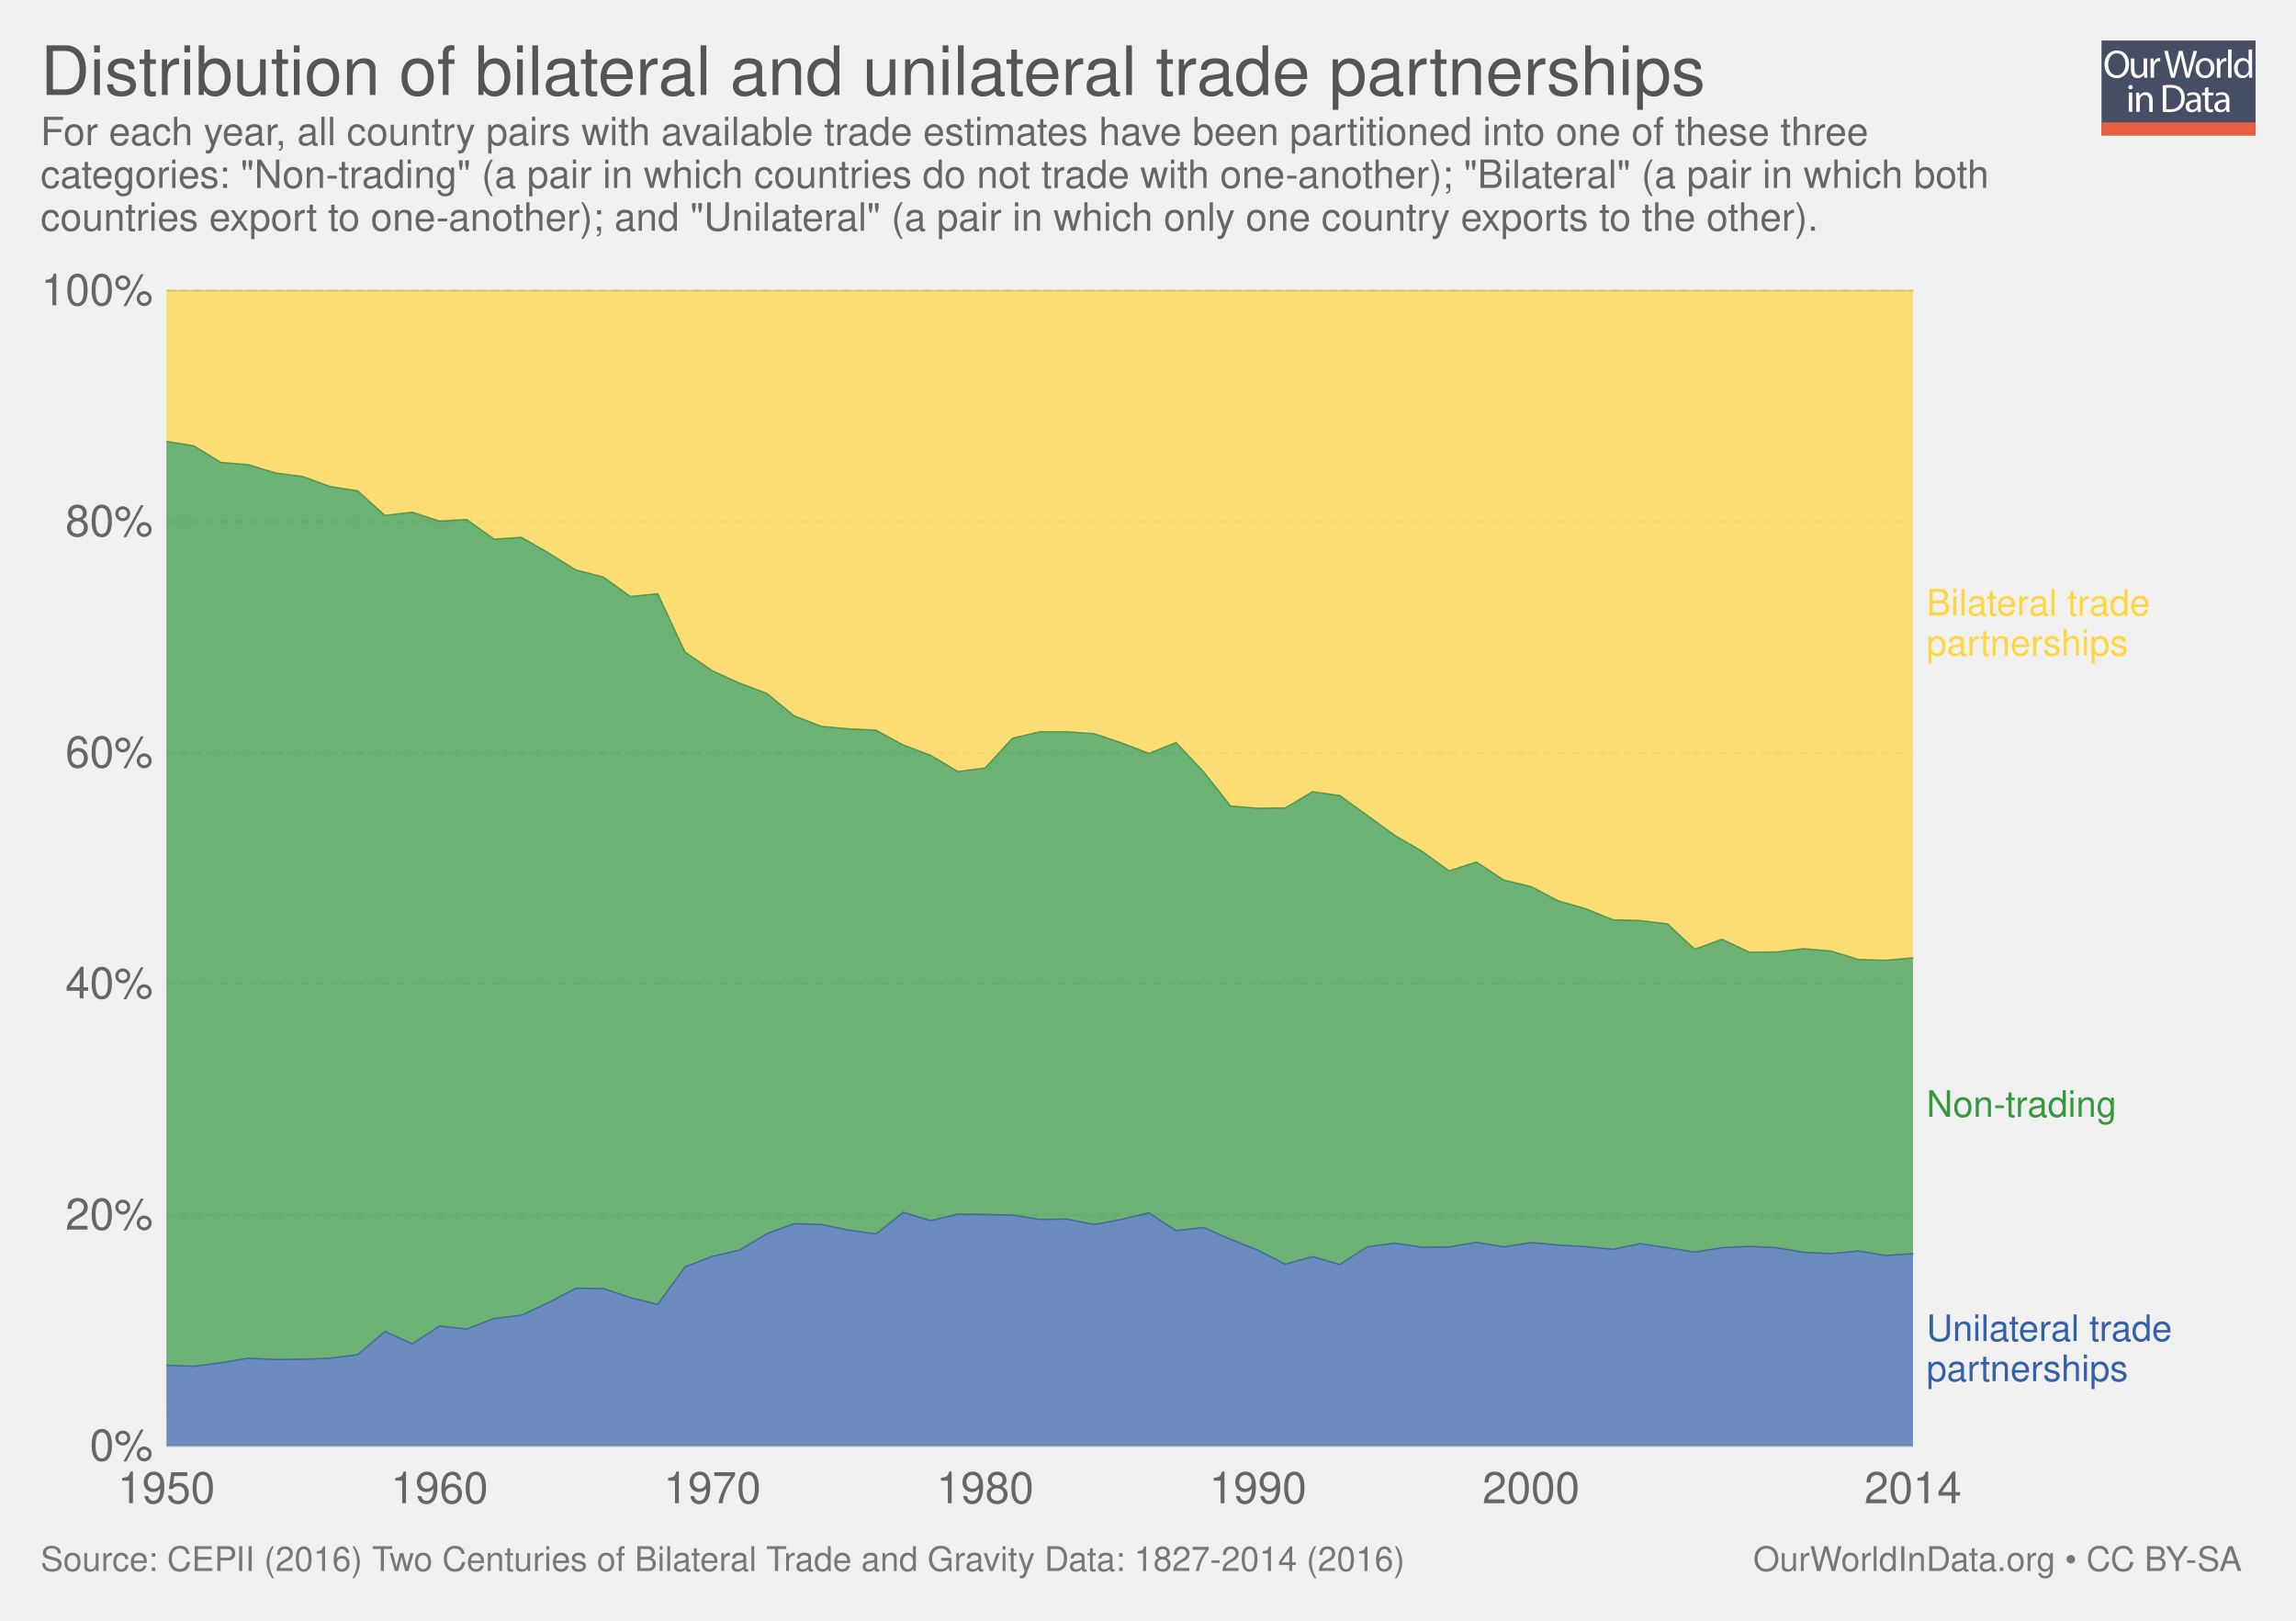
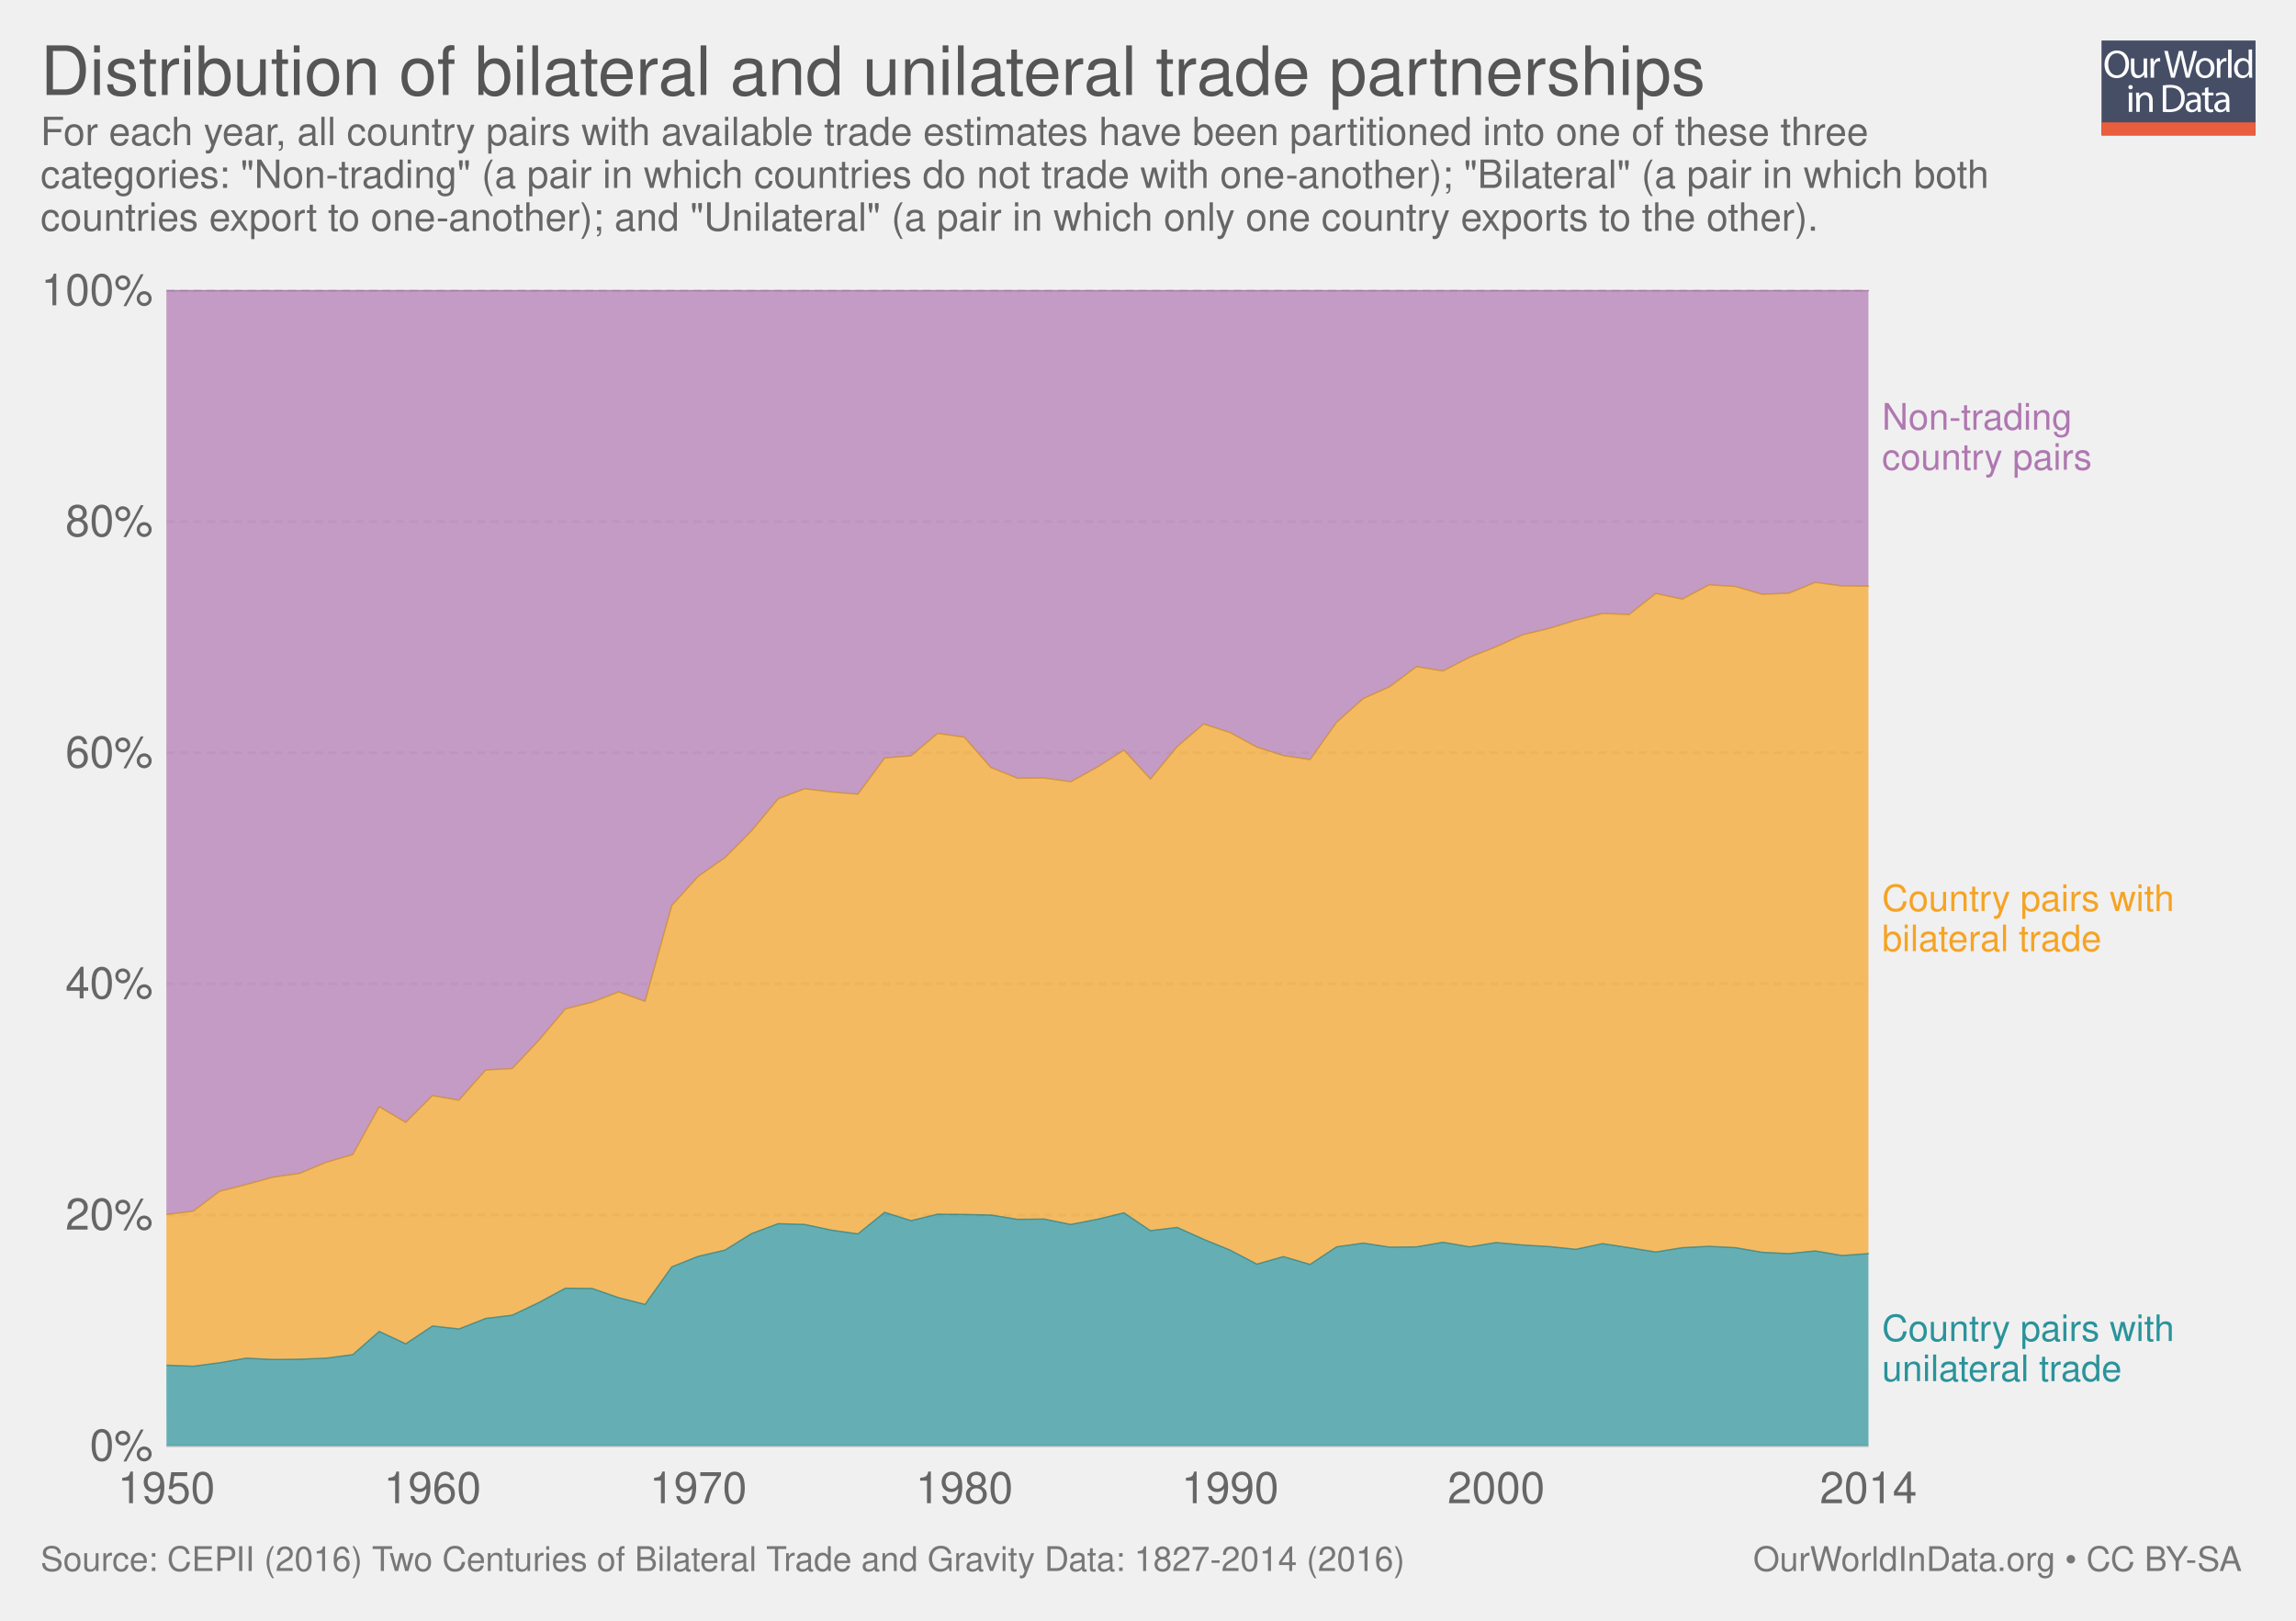
<svg xmlns="http://www.w3.org/2000/svg" xmlns:xlink="http://www.w3.org/1999/xlink" version="1.1" style="font-family: 'Helvetica Neue', Helvetica, Arial, sans-serif; font-size: 18px; background-color: white; text-rendering: optimizeLegibility; -webkit-font-smoothing: antialiased;" width="850" height="600">
  <g class="ChartTab">
    <g class="HeaderView">
      <g opacity="0.8" transform="translate(778, 15) scale(0.27)">
        <a xlink:href="https://ourworldindata.org" target="_blank">
          <g>
            <rect x="0" y="0" fill="#1B2543" width="211.2" height="130.1" />
            <rect x="0" y="112.2" fill="#E63912" width="211.2" height="17.9" />
            <g>
              <rect x="1.2" y="12.3" fill="none" width="210.2" height="99.2" />
              <path fill="#FFFFFF" d="M37.8,32.2c0,12.7-7.7,19.4-17.1,19.4c-9.7,0-16.6-7.5-16.6-18.7c0-11.7,7.3-19.3,17.1-19.3 C31.3,13.7,37.8,21.3,37.8,32.2z M9.2,32.8c0,7.9,4.3,14.9,11.8,14.9c7.5,0,11.8-6.9,11.8-15.3c0-7.3-3.8-14.9-11.8-14.9 C13.1,17.5,9.2,24.8,9.2,32.8z" />
              <path fill="#FFFFFF" d="M62.7,43.8c0,2.7,0.1,5.1,0.2,7.2h-4.3l-0.3-4.3h-0.1c-1.3,2.1-4,4.9-8.8,4.9c-4.2,0-9.1-2.3-9.1-11.6 V24.6h4.8v14.6c0,5,1.5,8.4,5.9,8.4c3.2,0,5.5-2.2,6.3-4.4c0.3-0.7,0.4-1.6,0.4-2.5V24.6h4.8V43.8z" />
              <path fill="#FFFFFF" d="M67.3,32.8c0-3.1-0.1-5.8-0.2-8.2h4.2l0.2,5.2h0.2c1.2-3.5,4.1-5.8,7.3-5.8c0.5,0,0.9,0.1,1.4,0.2v4.5 c-0.5-0.1-1-0.2-1.6-0.2c-3.4,0-5.8,2.6-6.5,6.2c-0.1,0.7-0.2,1.4-0.2,2.2V51h-4.8V32.8z" />
              <path fill="#FFFFFF" d="M95.4,51l-9.4-36.8h5l4.4,18.6c1.1,4.6,2.1,9.2,2.7,12.7h0.1c0.6-3.7,1.8-8,3-12.8l4.9-18.5h5l4.5,18.7 c1,4.4,2,8.7,2.6,12.6h0.1c0.8-4,1.8-8.1,3-12.7l4.9-18.5h4.9L120.6,51h-5L111,31.9c-1.1-4.7-1.9-8.3-2.4-12h-0.1 c-0.7,3.7-1.5,7.3-2.8,12L100.4,51H95.4z" />
              <path fill="#FFFFFF" d="M154.9,37.6c0,9.8-6.8,14-13.2,14c-7.2,0-12.7-5.2-12.7-13.6c0-8.8,5.8-14,13.1-14 C149.8,24,154.9,29.5,154.9,37.6z M133.9,37.9c0,5.8,3.3,10.1,8,10.1c4.6,0,8-4.3,8-10.3c0-4.5-2.2-10.1-7.9-10.1 C136.3,27.6,133.9,32.8,133.9,37.9z" />
              <path fill="#FFFFFF" d="M158.2,32.8c0-3.1-0.1-5.8-0.2-8.2h4.2l0.2,5.2h0.2c1.2-3.5,4.1-5.8,7.3-5.8c0.5,0,0.9,0.1,1.4,0.2v4.5 c-0.5-0.1-1-0.2-1.6-0.2c-3.4,0-5.8,2.6-6.5,6.2c-0.1,0.7-0.2,1.4-0.2,2.2V51h-4.8V32.8z" />
              <path fill="#FFFFFF" d="M173.5,12.3h4.8V51h-4.8V12.3z" />
              <path fill="#FFFFFF" d="M206.5,12.3v31.9c0,2.3,0.1,5,0.2,6.8h-4.3l-0.2-4.6H202c-1.5,2.9-4.7,5.2-9,5.2 c-6.4,0-11.3-5.4-11.3-13.4c-0.1-8.8,5.4-14.2,11.9-14.2c4,0,6.8,1.9,8,4h0.1V12.3H206.5z M201.7,35.4c0-0.6-0.1-1.4-0.2-2 c-0.7-3.1-3.3-5.6-6.9-5.6c-5,0-7.9,4.4-7.9,10.2c0,5.3,2.6,9.8,7.8,9.8c3.2,0,6.2-2.1,7.1-5.7c0.2-0.7,0.2-1.3,0.2-2.1V35.4z" />
              <path fill="#FFFFFF" d="M42.8,64c0.1,1.6-1.1,2.9-3.1,2.9c-1.7,0-2.9-1.3-2.9-2.9c0-1.7,1.3-3,3-3C41.7,61,42.8,62.3,42.8,64z M37.4,97.8V71.4h4.8v26.4H37.4z" />
              <path fill="#FFFFFF" d="M47.5,78.6c0-2.7-0.1-5-0.2-7.1h4.3l0.3,4.4h0.1c1.3-2.5,4.4-5,8.8-5c3.7,0,9.4,2.2,9.4,11.2v15.8h-4.8 V82.6c0-4.3-1.6-7.8-6.1-7.8c-3.2,0-5.6,2.2-6.5,4.9c-0.2,0.6-0.3,1.4-0.3,2.2v15.9h-4.8V78.6z" />
              <path fill="#FFFFFF" d="M84,61.6c2.9-0.4,6.3-0.8,10.1-0.8c6.8,0,11.7,1.6,14.9,4.6c3.3,3,5.2,7.3,5.2,13.2c0,6-1.9,10.9-5.3,14.3 c-3.4,3.4-9.1,5.3-16.3,5.3c-3.4,0-6.2-0.2-8.6-0.4V61.6z M88.8,94.1c1.2,0.2,3,0.3,4.8,0.3c10.2,0,15.7-5.7,15.7-15.6 c0.1-8.7-4.9-14.2-14.9-14.2c-2.5,0-4.3,0.2-5.6,0.5V94.1z" />
              <path fill="#FFFFFF" d="M132.1,97.8l-0.4-3.3h-0.2c-1.5,2.1-4.3,3.9-8.1,3.9c-5.4,0-8.1-3.8-8.1-7.6c0-6.4,5.7-9.9,15.9-9.8v-0.5 c0-2.2-0.6-6.1-6-6.1c-2.5,0-5,0.8-6.9,2l-1.1-3.2c2.2-1.4,5.4-2.3,8.7-2.3c8.1,0,10.1,5.5,10.1,10.8v9.9c0,2.3,0.1,4.5,0.4,6.3 H132.1z M131.4,84.4c-5.3-0.1-11.2,0.8-11.2,5.9c0,3.1,2.1,4.6,4.5,4.6c3.4,0,5.6-2.2,6.4-4.4c0.2-0.5,0.3-1,0.3-1.5V84.4z" />
              <path fill="#FFFFFF" d="M146.6,63.9v7.6h6.9v3.7h-6.9v14.2c0,3.3,0.9,5.1,3.6,5.1c1.3,0,2.2-0.2,2.8-0.3l0.2,3.6 c-0.9,0.4-2.4,0.7-4.3,0.7c-2.2,0-4-0.7-5.2-2c-1.4-1.4-1.9-3.8-1.9-6.9V75.1h-4.1v-3.7h4.1v-6.3L146.6,63.9z" />
              <path fill="#FFFFFF" d="M171.4,97.8l-0.4-3.3h-0.2c-1.5,2.1-4.3,3.9-8.1,3.9c-5.4,0-8.1-3.8-8.1-7.6c0-6.4,5.7-9.9,15.9-9.8v-0.5 c0-2.2-0.6-6.1-6-6.1c-2.5,0-5,0.8-6.9,2l-1.1-3.2c2.2-1.4,5.4-2.3,8.7-2.3c8.1,0,10.1,5.5,10.1,10.8v9.9c0,2.3,0.1,4.5,0.4,6.3 H171.4z M170.7,84.4c-5.3-0.1-11.2,0.8-11.2,5.9c0,3.1,2.1,4.6,4.5,4.6c3.4,0,5.6-2.2,6.4-4.4c0.2-0.5,0.3-1,0.3-1.5V84.4z" />
            </g>
          </g>
        </a>
      </g>
      <a href="https://ourworldindata.org/grapher/distribution-of-bilateral-and-unilateral-trade-partnerships" target="_blank">
        <text font-size="25.20" x="15.0" y="35.2" fill="#555">
          <tspan x="15" y="35.16">Distribution of bilateral and unilateral trade partnerships</tspan>
        </text>
      </a>
      <text font-size="14.40" x="15.0" y="53.7" fill="#666">
        <tspan x="15" y="53.72">For each year, all country pairs with available trade estimates have been partitioned into one of these three</tspan>
        <tspan x="15" y="69.56">categories: "Non-trading" (a pair in which countries do not trade with one-another); "Bilateral" (a pair in which both</tspan>
        <tspan x="15" y="85.4">countries export to one-another); and "Unilateral" (a pair in which only one country exports to the other).</tspan>
      </text>
    </g>
    <g class="StackedArea">
      <defs>
        <clipPath id="boundsClip-1">
          <rect x="61.634" y="0" width="820" height="897.8" />
        </clipPath>
      </defs>
      <g class="AxisBoxView">
        <g class="HorizontalAxis">
          <text x="61.6" y="556.5" fill="#666" text-anchor="middle" font-size="16.2">1950</text>
-           <text x="162.7" y="556.5" fill="#666" text-anchor="middle" font-size="16.2">1960</text>
-           <text x="263.7" y="556.5" fill="#666" text-anchor="middle" font-size="16.2">1970</text>
-           <text x="364.7" y="556.5" fill="#666" text-anchor="middle" font-size="16.2">1980</text>
-           <text x="465.7" y="556.5" fill="#666" text-anchor="middle" font-size="16.2">1990</text>
-           <text x="566.8" y="556.5" fill="#666" text-anchor="middle" font-size="16.2">2000</text>
-           <text x="708.2" y="556.5" fill="#666" text-anchor="middle" font-size="16.2">2014</text>
+           <text x="160.1" y="556.5" fill="#666" text-anchor="middle" font-size="16.2">1960</text>
+           <text x="258.5" y="556.5" fill="#666" text-anchor="middle" font-size="16.2">1970</text>
+           <text x="357" y="556.5" fill="#666" text-anchor="middle" font-size="16.2">1980</text>
+           <text x="455.4" y="556.5" fill="#666" text-anchor="middle" font-size="16.2">1990</text>
+           <text x="553.9" y="556.5" fill="#666" text-anchor="middle" font-size="16.2">2000</text>
+           <text x="691.7" y="556.5" fill="#666" text-anchor="middle" font-size="16.2">2014</text>
        </g>
        <g class="VerticalAxis">
          <text x="56.63" y="535.3" fill="#666" dominant-baseline="middle" text-anchor="end" font-size="16.2">0%</text>
          <text x="56.63" y="449.8" fill="#666" dominant-baseline="middle" text-anchor="end" font-size="16.2">20%</text>
          <text x="56.63" y="364.2" fill="#666" dominant-baseline="middle" text-anchor="end" font-size="16.2">40%</text>
          <text x="56.63" y="278.7" fill="#666" dominant-baseline="middle" text-anchor="end" font-size="16.2">60%</text>
          <text x="56.63" y="193.1" fill="#666" dominant-baseline="middle" text-anchor="end" font-size="16.2">80%</text>
          <text x="56.63" y="107.6" fill="#666" dominant-baseline="middle" text-anchor="end" font-size="16.2">100%</text>
        </g>
        <g class="AxisGridLines">
-           <line x1="61.63" y1="535.3" x2="708.20" y2="535.3" stroke="#ccc" />
-           <line x1="61.63" y1="449.8" x2="708.20" y2="449.8" stroke="#ddd" stroke-dasharray="3,2" />
-           <line x1="61.63" y1="364.2" x2="708.20" y2="364.2" stroke="#ddd" stroke-dasharray="3,2" />
-           <line x1="61.63" y1="278.7" x2="708.20" y2="278.7" stroke="#ddd" stroke-dasharray="3,2" />
-           <line x1="61.63" y1="193.1" x2="708.20" y2="193.1" stroke="#ddd" stroke-dasharray="3,2" />
-           <line x1="61.63" y1="107.6" x2="708.20" y2="107.6" stroke="#ddd" stroke-dasharray="3,2" />
+           <line x1="61.63" y1="535.3" x2="691.73" y2="535.3" stroke="#ccc" />
+           <line x1="61.63" y1="449.8" x2="691.73" y2="449.8" stroke="#ddd" stroke-dasharray="3,2" />
+           <line x1="61.63" y1="364.2" x2="691.73" y2="364.2" stroke="#ddd" stroke-dasharray="3,2" />
+           <line x1="61.63" y1="278.7" x2="691.73" y2="278.7" stroke="#ddd" stroke-dasharray="3,2" />
+           <line x1="61.63" y1="193.1" x2="691.73" y2="193.1" stroke="#ddd" stroke-dasharray="3,2" />
+           <line x1="61.63" y1="107.6" x2="691.73" y2="107.6" stroke="#ddd" stroke-dasharray="3,2" />
        </g>
      </g>
      <g clip-path="url(#boundsClip-1)">
        <g class="HeightedLegend clickable">
          <g class="legendMark">
-             <rect x="708.2" y="217.05" width="118.565" height="28.1" fill="#fff" opacity="0" />
-             <text font-size="13.50" x="713.2" y="227.8" fill="#ffd53e">
-               <tspan x="713.2" y="227.85">Bilateral trade</tspan>
-               <tspan x="713.2" y="242.7">partnerships</tspan>
+             <rect x="691.73" y="148.25" width="112.49" height="28.1" fill="#fff" opacity="0" />
+             <text font-size="13.50" x="696.7" y="159.1" fill="#b077b1">
+               <tspan x="696.73" y="159.05">Non-trading</tspan>
+               <tspan x="696.73" y="173.9">country pairs</tspan>
            </text>
          </g>
          <g class="legendMark">
-             <rect x="708.2" y="402.65" width="105.74" height="13.5" fill="#fff" opacity="0" />
-             <text font-size="13.50" x="713.2" y="413.4" fill="#34983f">
-               <tspan x="713.2" y="413.45">Non-trading</tspan>
+             <rect x="691.73" y="326.45" width="143.27" height="28.1" fill="#fff" opacity="0" />
+             <text font-size="13.50" x="696.7" y="337.3" fill="#f6a324">
+               <tspan x="696.73" y="337.25">Country pairs with</tspan>
+               <tspan x="696.73" y="352.1">bilateral trade</tspan>
            </text>
          </g>
          <g class="legendMark">
-             <rect x="708.2" y="485.65" width="126.8" height="28.1" fill="#fff" opacity="0" />
-             <text font-size="13.50" x="713.2" y="496.4" fill="#3360a9">
-               <tspan x="713.2" y="496.45">Unilateral trade</tspan>
-               <tspan x="713.2" y="511.3">partnerships</tspan>
+             <rect x="691.73" y="485.65" width="143.27" height="28.1" fill="#fff" opacity="0" />
+             <text font-size="13.50" x="696.7" y="496.4" fill="#2a939b">
+               <tspan x="696.73" y="496.45">Country pairs with</tspan>
+               <tspan x="696.73" y="511.3">unilateral trade</tspan>
            </text>
          </g>
        </g>
        <g class="Areas">
-           <rect x="61.634" y="107.6" width="646.566" height="427.7" opacity="0" fill="rgba(255,255,255,0)" />
-           <path stroke-linecap="round" d="M61.6 505.4L71.7 505.8L81.8 504.5L91.9 502.8L102 503.3L112.1 503.2L122.2 502.8L132.4 501.5L142.5 492.9L152.6 497.5L162.7 490.9L172.8 492L182.9 488.1L193 486.9L203.1 482.2L213.2 476.9L223.3 477L233.4 480.4L243.5 482.9L253.6 469L263.7 465.1L273.8 462.8L283.9 456.7L294 453L304.1 453.3L314.2 455.4L324.3 456.8L334.4 448.8L344.5 451.9L354.6 449.5L364.7 449.6L374.8 449.8L384.9 451.4L395 451.3L405.1 453.3L415.2 451.4L425.3 449L435.4 455.6L445.5 454.4L455.6 458.8L465.7 462.8L475.8 468L485.9 465.2L496 468.1L506.1 461.6L516.3 460.2L526.4 461.7L536.5 461.6L546.6 459.9L556.7 461.6L566.8 460L576.9 460.9L587 461.5L597.1 462.5L607.2 460.4L617.3 461.9L627.4 463.5L637.5 461.9L647.6 461.4L657.7 461.9L667.8 463.6L677.9 464.1L688 463.1L698.1 464.8L708.2 464.1L708.2 535.3L61.634 535.3" fill="#3360a9" fill-opacity="0.7" class="World_2-area" />
-           <path stroke-linecap="round" d="M61.6 163.4L71.7 165L81.8 171.2L91.9 172L102 175.1L112.1 176.4L122.2 180.1L132.4 181.7L142.5 190.8L152.6 189.6L162.7 192.9L172.8 192.3L182.9 199.6L193 198.9L203.1 204.7L213.2 211L223.3 213.6L233.4 220.8L243.5 219.8L253.6 241.4L263.7 248.3L273.8 252.9L283.9 256.7L294 265L304.1 268.9L314.2 269.8L324.3 270.3L334.4 275.8L344.5 279.6L354.6 285.6L364.7 284.3L374.8 273.3L384.9 270.9L395 270.9L405.1 271.6L415.2 275L425.3 278.9L435.4 274.9L445.5 285.6L455.6 298.4L465.7 299.2L475.8 299.1L485.9 293.1L496 294.5L506.1 301.8L516.3 309.2L526.4 315.1L536.5 322.4L546.6 319.1L556.7 325.8L566.8 328.2L576.9 333.5L587 336.4L597.1 340.5L607.2 340.8L617.3 342L627.4 351.4L637.5 347.7L647.6 352.5L657.7 352.4L667.8 351.2L677.9 352.1L688 355.2L698.1 355.5L708.2 354.6L708.2 464.1L698.1 464.8L688 463.1L677.9 464.1L667.8 463.6L657.7 461.9L647.6 461.4L637.5 461.9L627.4 463.5L617.3 461.9L607.2 460.4L597.1 462.5L587 461.5L576.9 460.9L566.8 460L556.7 461.6L546.6 459.9L536.5 461.6L526.4 461.7L516.3 460.2L506.1 461.6L496 468.1L485.9 465.2L475.8 468L465.7 462.8L455.6 458.8L445.5 454.4L435.4 455.6L425.3 449L415.2 451.4L405.1 453.3L395 451.3L384.9 451.4L374.8 449.8L364.7 449.6L354.6 449.5L344.5 451.9L334.4 448.8L324.3 456.8L314.2 455.4L304.1 453.3L294 453L283.9 456.7L273.8 462.8L263.7 465.1L253.6 469L243.5 482.9L233.4 480.4L223.3 477L213.2 476.9L203.1 482.2L193 486.9L182.9 488.1L172.8 492L162.7 490.9L152.6 497.5L142.5 492.9L132.4 501.5L122.2 502.8L112.1 503.2L102 503.3L91.9 502.8L81.8 504.5L71.7 505.8L61.6 505.4" fill="#34983f" fill-opacity="0.7" class="World_1-area" />
-           <path stroke-linecap="round" d="M61.6 107.6L71.7 107.6L81.8 107.6L91.9 107.6L102 107.6L112.1 107.6L122.2 107.6L132.4 107.6L142.5 107.6L152.6 107.6L162.7 107.6L172.8 107.6L182.9 107.6L193 107.6L203.1 107.6L213.2 107.6L223.3 107.6L233.4 107.6L243.5 107.6L253.6 107.6L263.7 107.6L273.8 107.6L283.9 107.6L294 107.6L304.1 107.6L314.2 107.6L324.3 107.6L334.4 107.6L344.5 107.6L354.6 107.6L364.7 107.6L374.8 107.6L384.9 107.6L395 107.6L405.1 107.6L415.2 107.6L425.3 107.6L435.4 107.6L445.5 107.6L455.6 107.6L465.7 107.6L475.8 107.6L485.9 107.6L496 107.6L506.1 107.6L516.3 107.6L526.4 107.6L536.5 107.6L546.6 107.6L556.7 107.6L566.8 107.6L576.9 107.6L587 107.6L597.1 107.6L607.2 107.6L617.3 107.6L627.4 107.6L637.5 107.6L647.6 107.6L657.7 107.6L667.8 107.6L677.9 107.6L688 107.6L698.1 107.6L708.2 107.6L708.2 354.6L698.1 355.5L688 355.2L677.9 352.1L667.8 351.2L657.7 352.4L647.6 352.5L637.5 347.7L627.4 351.4L617.3 342L607.2 340.8L597.1 340.5L587 336.4L576.9 333.5L566.8 328.2L556.7 325.8L546.6 319.1L536.5 322.4L526.4 315.1L516.3 309.2L506.1 301.8L496 294.5L485.9 293.1L475.8 299.1L465.7 299.2L455.6 298.4L445.5 285.6L435.4 274.9L425.3 278.9L415.2 275L405.1 271.6L395 270.9L384.9 270.9L374.8 273.3L364.7 284.3L354.6 285.6L344.5 279.6L334.4 275.8L324.3 270.3L314.2 269.8L304.1 268.9L294 265L283.9 256.7L273.8 252.9L263.7 248.3L253.6 241.4L243.5 219.8L233.4 220.8L223.3 213.6L213.2 211L203.1 204.7L193 198.9L182.9 199.6L172.8 192.3L162.7 192.9L152.6 189.6L142.5 190.8L132.4 181.7L122.2 180.1L112.1 176.4L102 175.1L91.9 172L81.8 171.2L71.7 165L61.6 163.4" fill="#ffd53e" fill-opacity="0.7" class="World_0-area" />
-           <path stroke-linecap="round" d="M61.6 505.4L71.7 505.8L81.8 504.5L91.9 502.8L102 503.3L112.1 503.2L122.2 502.8L132.4 501.5L142.5 492.9L152.6 497.5L162.7 490.9L172.8 492L182.9 488.1L193 486.9L203.1 482.2L213.2 476.9L223.3 477L233.4 480.4L243.5 482.9L253.6 469L263.7 465.1L273.8 462.8L283.9 456.7L294 453L304.1 453.3L314.2 455.4L324.3 456.8L334.4 448.8L344.5 451.9L354.6 449.5L364.7 449.6L374.8 449.8L384.9 451.4L395 451.3L405.1 453.3L415.2 451.4L425.3 449L435.4 455.6L445.5 454.4L455.6 458.8L465.7 462.8L475.8 468L485.9 465.2L496 468.1L506.1 461.6L516.3 460.2L526.4 461.7L536.5 461.6L546.6 459.9L556.7 461.6L566.8 460L576.9 460.9L587 461.5L597.1 462.5L607.2 460.4L617.3 461.9L627.4 463.5L637.5 461.9L647.6 461.4L657.7 461.9L667.8 463.6L677.9 464.1L688 463.1L698.1 464.8L708.2 464.1" stroke="rgb(43, 80, 141)" stroke-opacity="0.7" stroke-width="0.5" fill="none" class="World_2-border" />
-           <path stroke-linecap="round" d="M61.6 163.4L71.7 165L81.8 171.2L91.9 172L102 175.1L112.1 176.4L122.2 180.1L132.4 181.7L142.5 190.8L152.6 189.6L162.7 192.9L172.8 192.3L182.9 199.6L193 198.9L203.1 204.7L213.2 211L223.3 213.6L233.4 220.8L243.5 219.8L253.6 241.4L263.7 248.3L273.8 252.9L283.9 256.7L294 265L304.1 268.9L314.2 269.8L324.3 270.3L334.4 275.8L344.5 279.6L354.6 285.6L364.7 284.3L374.8 273.3L384.9 270.9L395 270.9L405.1 271.6L415.2 275L425.3 278.9L435.4 274.9L445.5 285.6L455.6 298.4L465.7 299.2L475.8 299.1L485.9 293.1L496 294.5L506.1 301.8L516.3 309.2L526.4 315.1L536.5 322.4L546.6 319.1L556.7 325.8L566.8 328.2L576.9 333.5L587 336.4L597.1 340.5L607.2 340.8L617.3 342L627.4 351.4L637.5 347.7L647.6 352.5L657.7 352.4L667.8 351.2L677.9 352.1L688 355.2L698.1 355.5L708.2 354.6" stroke="rgb(44, 127, 53)" stroke-opacity="0.7" stroke-width="0.5" fill="none" class="World_1-border" />
-           <path stroke-linecap="round" d="M61.6 107.6L71.7 107.6L81.8 107.6L91.9 107.6L102 107.6L112.1 107.6L122.2 107.6L132.4 107.6L142.5 107.6L152.6 107.6L162.7 107.6L172.8 107.6L182.9 107.6L193 107.6L203.1 107.6L213.2 107.6L223.3 107.6L233.4 107.6L243.5 107.6L253.6 107.6L263.7 107.6L273.8 107.6L283.9 107.6L294 107.6L304.1 107.6L314.2 107.6L324.3 107.6L334.4 107.6L344.5 107.6L354.6 107.6L364.7 107.6L374.8 107.6L384.9 107.6L395 107.6L405.1 107.6L415.2 107.6L425.3 107.6L435.4 107.6L445.5 107.6L455.6 107.6L465.7 107.6L475.8 107.6L485.9 107.6L496 107.6L506.1 107.6L516.3 107.6L526.4 107.6L536.5 107.6L546.6 107.6L556.7 107.6L566.8 107.6L576.9 107.6L587 107.6L597.1 107.6L607.2 107.6L617.3 107.6L627.4 107.6L637.5 107.6L647.6 107.6L657.7 107.6L667.8 107.6L677.9 107.6L688 107.6L698.1 107.6L708.2 107.6" stroke="rgb(213, 178, 52)" stroke-opacity="0.7" stroke-width="0.5" fill="none" class="World_0-border" />
+           <rect x="61.634" y="107.6" width="630.096" height="427.7" opacity="0" fill="rgba(255,255,255,0)" />
+           <path stroke-linecap="round" d="M61.6 505.4L71.5 505.8L81.3 504.5L91.2 502.8L101 503.3L110.9 503.2L120.7 502.8L130.6 501.5L140.4 492.9L150.2 497.5L160.1 490.9L169.9 492L179.8 488.1L189.6 486.9L199.5 482.2L209.3 476.9L219.2 477L229 480.4L238.8 482.9L248.7 469L258.5 465.1L268.4 462.8L278.2 456.7L288.1 453L297.9 453.3L307.8 455.4L317.6 456.8L327.5 448.8L337.3 451.9L347.1 449.5L357 449.6L366.8 449.8L376.7 451.4L386.5 451.3L396.4 453.3L406.2 451.4L416.1 449L425.9 455.6L435.8 454.4L445.6 458.8L455.4 462.8L465.3 468L475.1 465.2L485 468.1L494.8 461.6L504.7 460.2L514.5 461.7L524.4 461.6L534.2 459.9L544.1 461.6L553.9 460L563.7 460.9L573.6 461.5L583.4 462.5L593.3 460.4L603.1 461.9L613 463.5L622.8 461.9L632.7 461.4L642.5 461.9L652.3 463.6L662.2 464.1L672 463.1L681.9 464.8L691.7 464.1L691.73 535.3L61.634 535.3" fill="#2a939b" fill-opacity="0.7" class="World_2-area" />
+           <path stroke-linecap="round" d="M61.6 449.6L71.5 448.4L81.3 441L91.2 438.5L101 435.8L110.9 434.4L120.7 430.3L130.6 427.4L140.4 409.7L150.2 415.5L160.1 405.6L169.9 407.3L179.8 396.1L189.6 395.6L199.5 385.1L209.3 373.5L219.2 371L229 367.2L238.8 370.7L248.7 335.2L258.5 324.4L268.4 317.5L278.2 307.6L288.1 295.7L297.9 292L307.8 293.2L317.6 294L327.5 280.6L337.3 279.8L347.1 271.5L357 272.9L366.8 284.1L376.7 288.1L386.5 288L396.4 289.4L406.2 284L416.1 277.7L425.9 288.4L435.8 276.4L445.6 268L455.4 271.2L465.3 276.6L475.1 279.7L485 281.2L494.8 267.4L504.7 258.6L514.5 254.2L524.4 246.8L534.2 248.4L544.1 243.3L553.9 239.4L563.7 235L573.6 232.6L583.4 229.6L593.3 227.1L603.1 227.5L613 219.7L622.8 221.8L632.7 216.5L642.5 217.1L652.3 220L662.2 219.6L672 215.6L681.9 216.9L691.7 217L691.7 464.1L681.9 464.8L672 463.1L662.2 464.1L652.3 463.6L642.5 461.9L632.7 461.4L622.8 461.9L613 463.5L603.1 461.9L593.3 460.4L583.4 462.5L573.6 461.5L563.7 460.9L553.9 460L544.1 461.6L534.2 459.9L524.4 461.6L514.5 461.7L504.7 460.2L494.8 461.6L485 468.1L475.1 465.2L465.3 468L455.4 462.8L445.6 458.8L435.8 454.4L425.9 455.6L416.1 449L406.2 451.4L396.4 453.3L386.5 451.3L376.7 451.4L366.8 449.8L357 449.6L347.1 449.5L337.3 451.9L327.5 448.8L317.6 456.8L307.8 455.4L297.9 453.3L288.1 453L278.2 456.7L268.4 462.8L258.5 465.1L248.7 469L238.8 482.9L229 480.4L219.2 477L209.3 476.9L199.5 482.2L189.6 486.9L179.8 488.1L169.9 492L160.1 490.9L150.2 497.5L140.4 492.9L130.6 501.5L120.7 502.8L110.9 503.2L101 503.3L91.2 502.8L81.3 504.5L71.5 505.8L61.6 505.4" fill="#f6a324" fill-opacity="0.7" class="World_0-area" />
+           <path stroke-linecap="round" d="M61.6 107.6L71.5 107.6L81.3 107.6L91.2 107.6L101 107.6L110.9 107.6L120.7 107.6L130.6 107.6L140.4 107.6L150.2 107.6L160.1 107.6L169.9 107.6L179.8 107.6L189.6 107.6L199.5 107.6L209.3 107.6L219.2 107.6L229 107.6L238.8 107.6L248.7 107.6L258.5 107.6L268.4 107.6L278.2 107.6L288.1 107.6L297.9 107.6L307.8 107.6L317.6 107.6L327.5 107.6L337.3 107.6L347.1 107.6L357 107.6L366.8 107.6L376.7 107.6L386.5 107.6L396.4 107.6L406.2 107.6L416.1 107.6L425.9 107.6L435.8 107.6L445.6 107.6L455.4 107.6L465.3 107.6L475.1 107.6L485 107.6L494.8 107.6L504.7 107.6L514.5 107.6L524.4 107.6L534.2 107.6L544.1 107.6L553.9 107.6L563.7 107.6L573.6 107.6L583.4 107.6L593.3 107.6L603.1 107.6L613 107.6L622.8 107.6L632.7 107.6L642.5 107.6L652.3 107.6L662.2 107.6L672 107.6L681.9 107.6L691.7 107.6L691.7 217L681.9 216.9L672 215.6L662.2 219.6L652.3 220L642.5 217.1L632.7 216.5L622.8 221.8L613 219.7L603.1 227.5L593.3 227.1L583.4 229.6L573.6 232.6L563.7 235L553.9 239.4L544.1 243.3L534.2 248.4L524.4 246.8L514.5 254.2L504.7 258.6L494.8 267.4L485 281.2L475.1 279.7L465.3 276.6L455.4 271.2L445.6 268L435.8 276.4L425.9 288.4L416.1 277.7L406.2 284L396.4 289.4L386.5 288L376.7 288.1L366.8 284.1L357 272.9L347.1 271.5L337.3 279.8L327.5 280.6L317.6 294L307.8 293.2L297.9 292L288.1 295.7L278.2 307.6L268.4 317.5L258.5 324.4L248.7 335.2L238.8 370.7L229 367.2L219.2 371L209.3 373.5L199.5 385.1L189.6 395.6L179.8 396.1L169.9 407.3L160.1 405.6L150.2 415.5L140.4 409.7L130.6 427.4L120.7 430.3L110.9 434.4L101 435.8L91.2 438.5L81.3 441L71.5 448.4L61.6 449.6" fill="#b077b1" fill-opacity="0.7" class="World_1-area" />
+           <path stroke-linecap="round" d="M61.6 505.4L71.5 505.8L81.3 504.5L91.2 502.8L101 503.3L110.9 503.2L120.7 502.8L130.6 501.5L140.4 492.9L150.2 497.5L160.1 490.9L169.9 492L179.8 488.1L189.6 486.9L199.5 482.2L209.3 476.9L219.2 477L229 480.4L238.8 482.9L248.7 469L258.5 465.1L268.4 462.8L278.2 456.7L288.1 453L297.9 453.3L307.8 455.4L317.6 456.8L327.5 448.8L337.3 451.9L347.1 449.5L357 449.6L366.8 449.8L376.7 451.4L386.5 451.3L396.4 453.3L406.2 451.4L416.1 449L425.9 455.6L435.8 454.4L445.6 458.8L455.4 462.8L465.3 468L475.1 465.2L485 468.1L494.8 461.6L504.7 460.2L514.5 461.7L524.4 461.6L534.2 459.9L544.1 461.6L553.9 460L563.7 460.9L573.6 461.5L583.4 462.5L593.3 460.4L603.1 461.9L613 463.5L622.8 461.9L632.7 461.4L642.5 461.9L652.3 463.6L662.2 464.1L672 463.1L681.9 464.8L691.7 464.1" stroke="rgb(35, 123, 130)" stroke-opacity="0.7" stroke-width="0.5" fill="none" class="World_2-border" />
+           <path stroke-linecap="round" d="M61.6 449.6L71.5 448.4L81.3 441L91.2 438.5L101 435.8L110.9 434.4L120.7 430.3L130.6 427.4L140.4 409.7L150.2 415.5L160.1 405.6L169.9 407.3L179.8 396.1L189.6 395.6L199.5 385.1L209.3 373.5L219.2 371L229 367.2L238.8 370.7L248.7 335.2L258.5 324.4L268.4 317.5L278.2 307.6L288.1 295.7L297.9 292L307.8 293.2L317.6 294L327.5 280.6L337.3 279.8L347.1 271.5L357 272.9L366.8 284.1L376.7 288.1L386.5 288L396.4 289.4L406.2 284L416.1 277.7L425.9 288.4L435.8 276.4L445.6 268L455.4 271.2L465.3 276.6L475.1 279.7L485 281.2L494.8 267.4L504.7 258.6L514.5 254.2L524.4 246.8L534.2 248.4L544.1 243.3L553.9 239.4L563.7 235L573.6 232.6L583.4 229.6L593.3 227.1L603.1 227.5L613 219.7L622.8 221.8L632.7 216.5L642.5 217.1L652.3 220L662.2 219.6L672 215.6L681.9 216.9L691.7 217" stroke="rgb(206, 136, 30)" stroke-opacity="0.7" stroke-width="0.5" fill="none" class="World_0-border" />
+           <path stroke-linecap="round" d="M61.6 107.6L71.5 107.6L81.3 107.6L91.2 107.6L101 107.6L110.9 107.6L120.7 107.6L130.6 107.6L140.4 107.6L150.2 107.6L160.1 107.6L169.9 107.6L179.8 107.6L189.6 107.6L199.5 107.6L209.3 107.6L219.2 107.6L229 107.6L238.8 107.6L248.7 107.6L258.5 107.6L268.4 107.6L278.2 107.6L288.1 107.6L297.9 107.6L307.8 107.6L317.6 107.6L327.5 107.6L337.3 107.6L347.1 107.6L357 107.6L366.8 107.6L376.7 107.6L386.5 107.6L396.4 107.6L406.2 107.6L416.1 107.6L425.9 107.6L435.8 107.6L445.6 107.6L455.4 107.6L465.3 107.6L475.1 107.6L485 107.6L494.8 107.6L504.7 107.6L514.5 107.6L524.4 107.6L534.2 107.6L544.1 107.6L553.9 107.6L563.7 107.6L573.6 107.6L583.4 107.6L593.3 107.6L603.1 107.6L613 107.6L622.8 107.6L632.7 107.6L642.5 107.6L652.3 107.6L662.2 107.6L672 107.6L681.9 107.6L691.7 107.6" stroke="rgb(147, 100, 148)" stroke-opacity="0.7" stroke-width="0.5" fill="none" class="World_1-border" />
        </g>
      </g>
    </g>
    <g style="fill: #777;" class="SourcesFooter">
      <g style="fill: #777;" class="clickable">
        <text font-size="12.60" x="15.0" y="581.6">
          <tspan x="15" y="581.58">Source: CEPII (2016) Two Centuries of Bilateral Trade and Gravity Data: 1827-2014 (2016)</tspan>
        </text>
      </g>
      <text font-size="12.60" x="649.0" y="581.6">
        <tspan x="649.024" y="581.58">
          <a target="_blank" style="fill: #777;" href="https://ourworldindata.org">OurWorldInData.org</a> • <a style="fill: #777;" href="http://creativecommons.org/licenses/by-sa/4.0/deed.en_US" target="_blank">CC BY-SA</a>
        </tspan>
      </text>
    </g>
  </g>
</svg>
